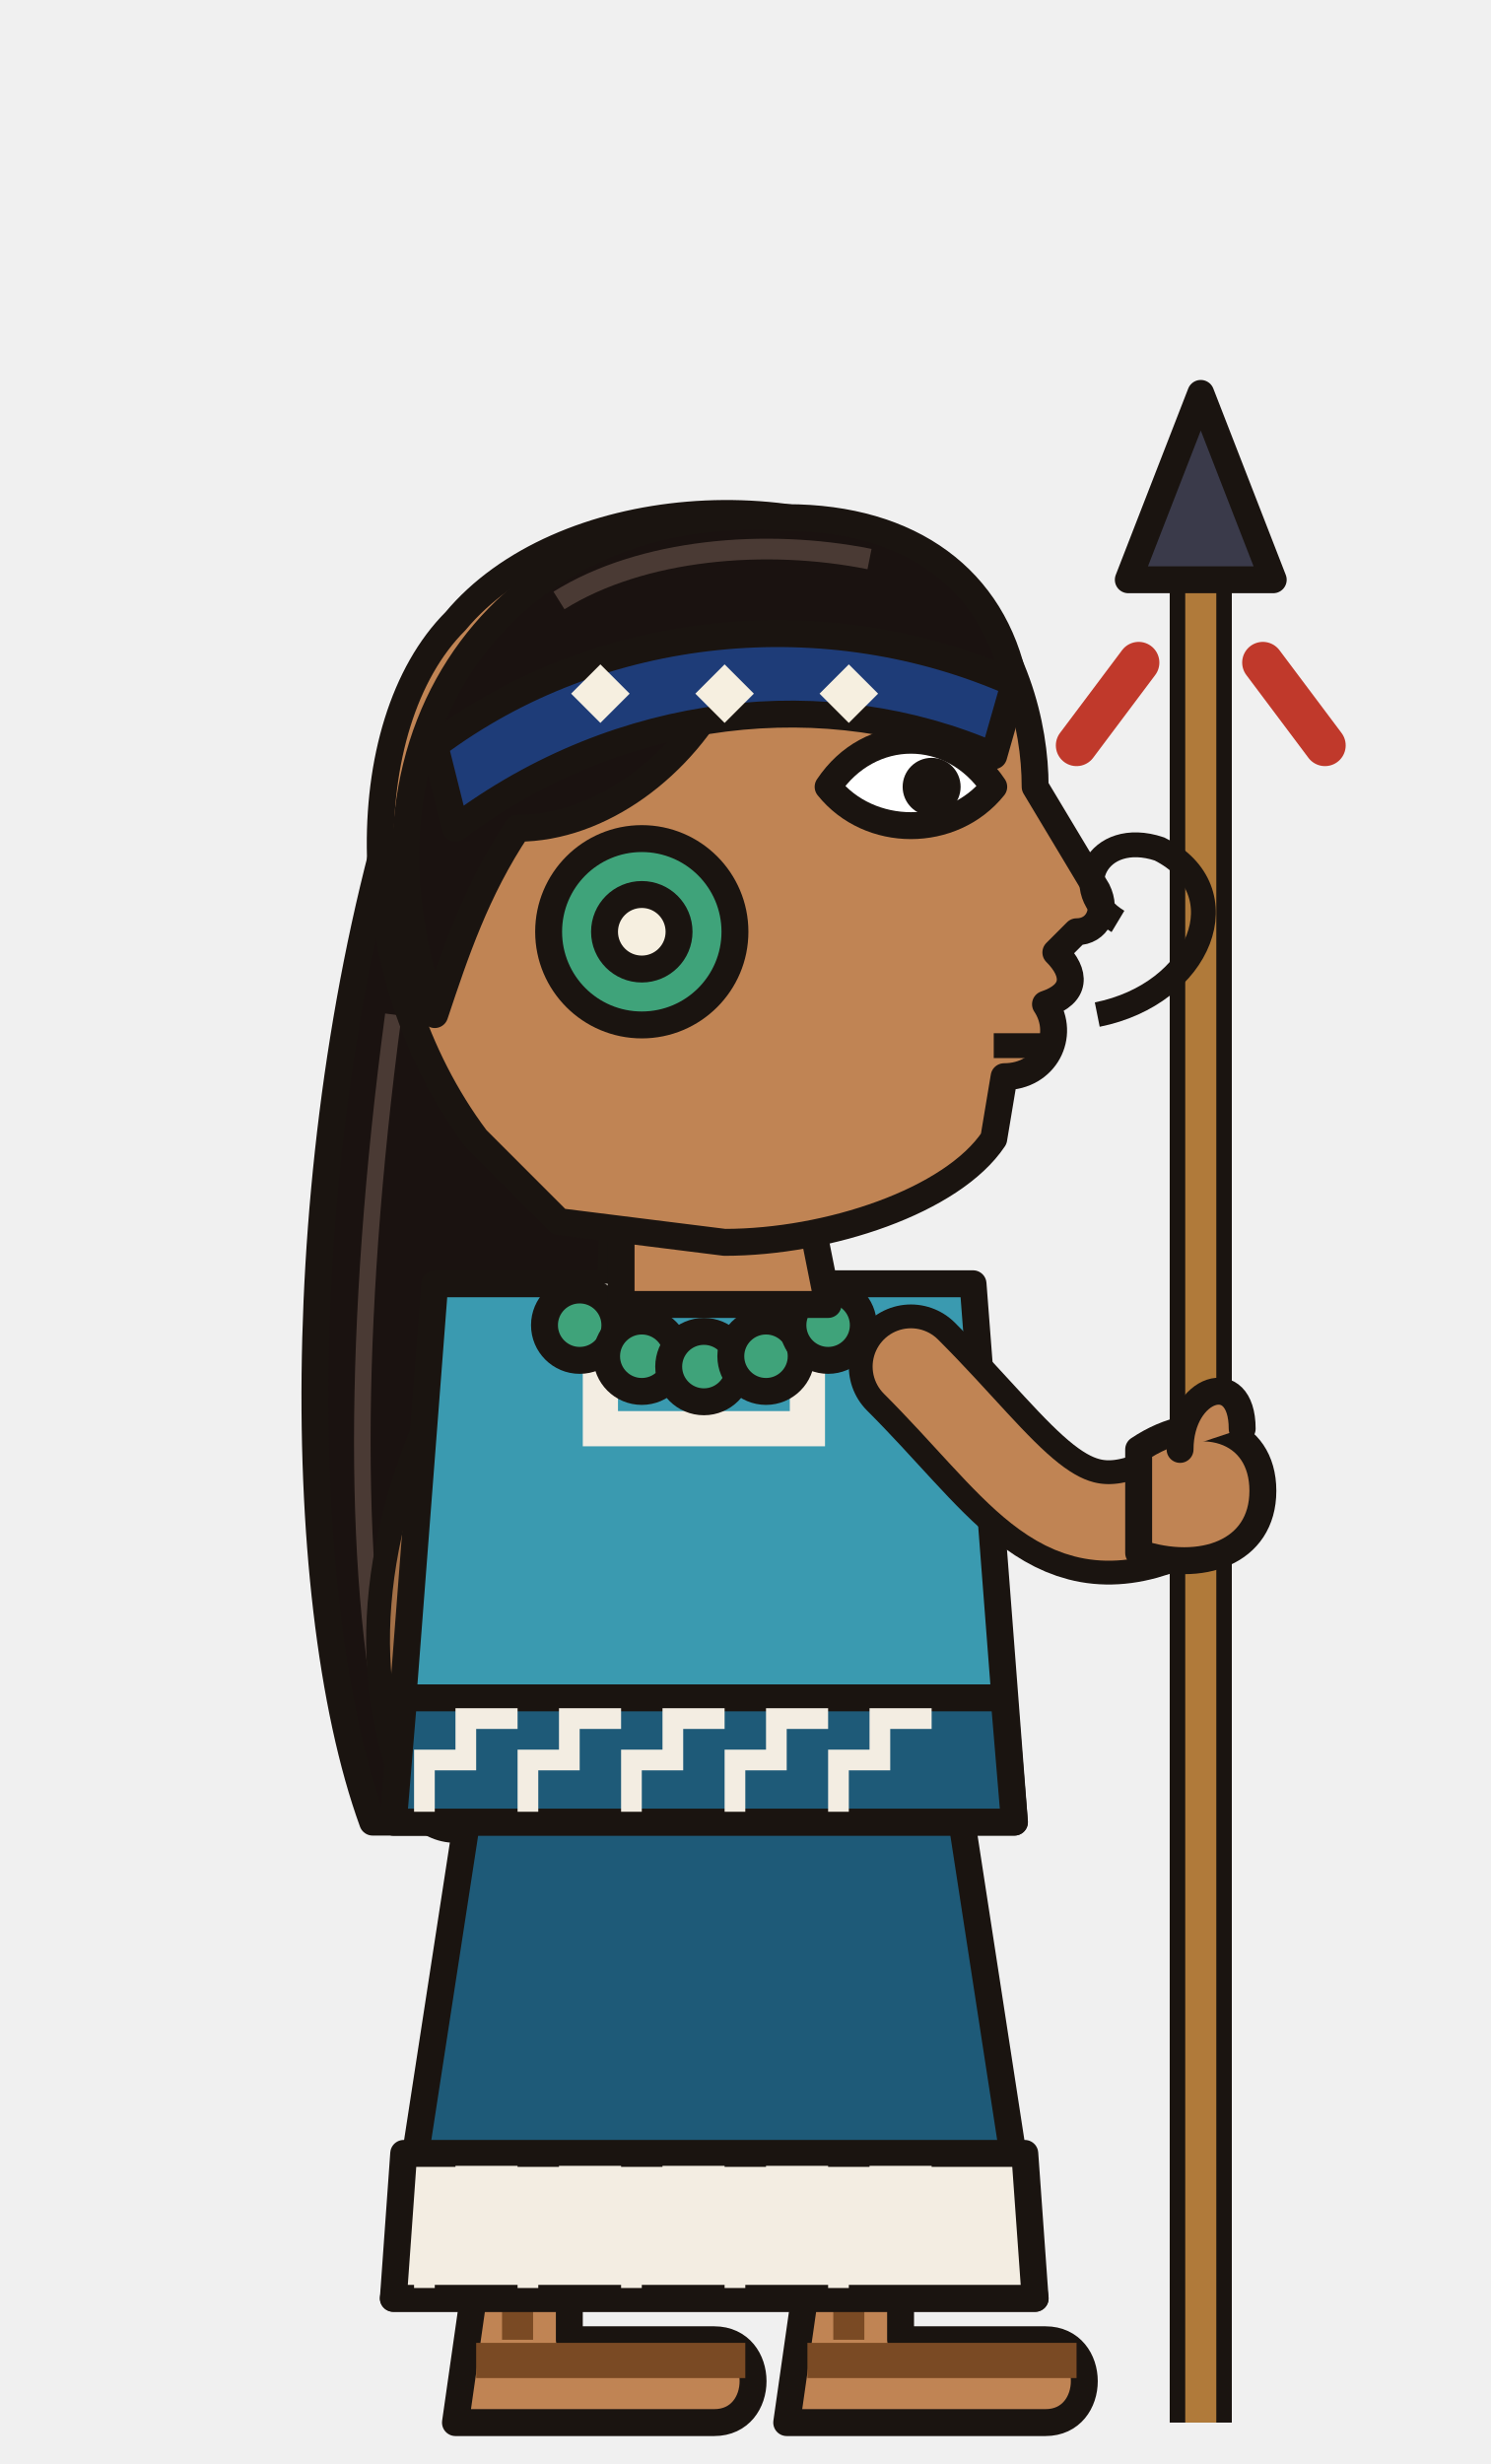
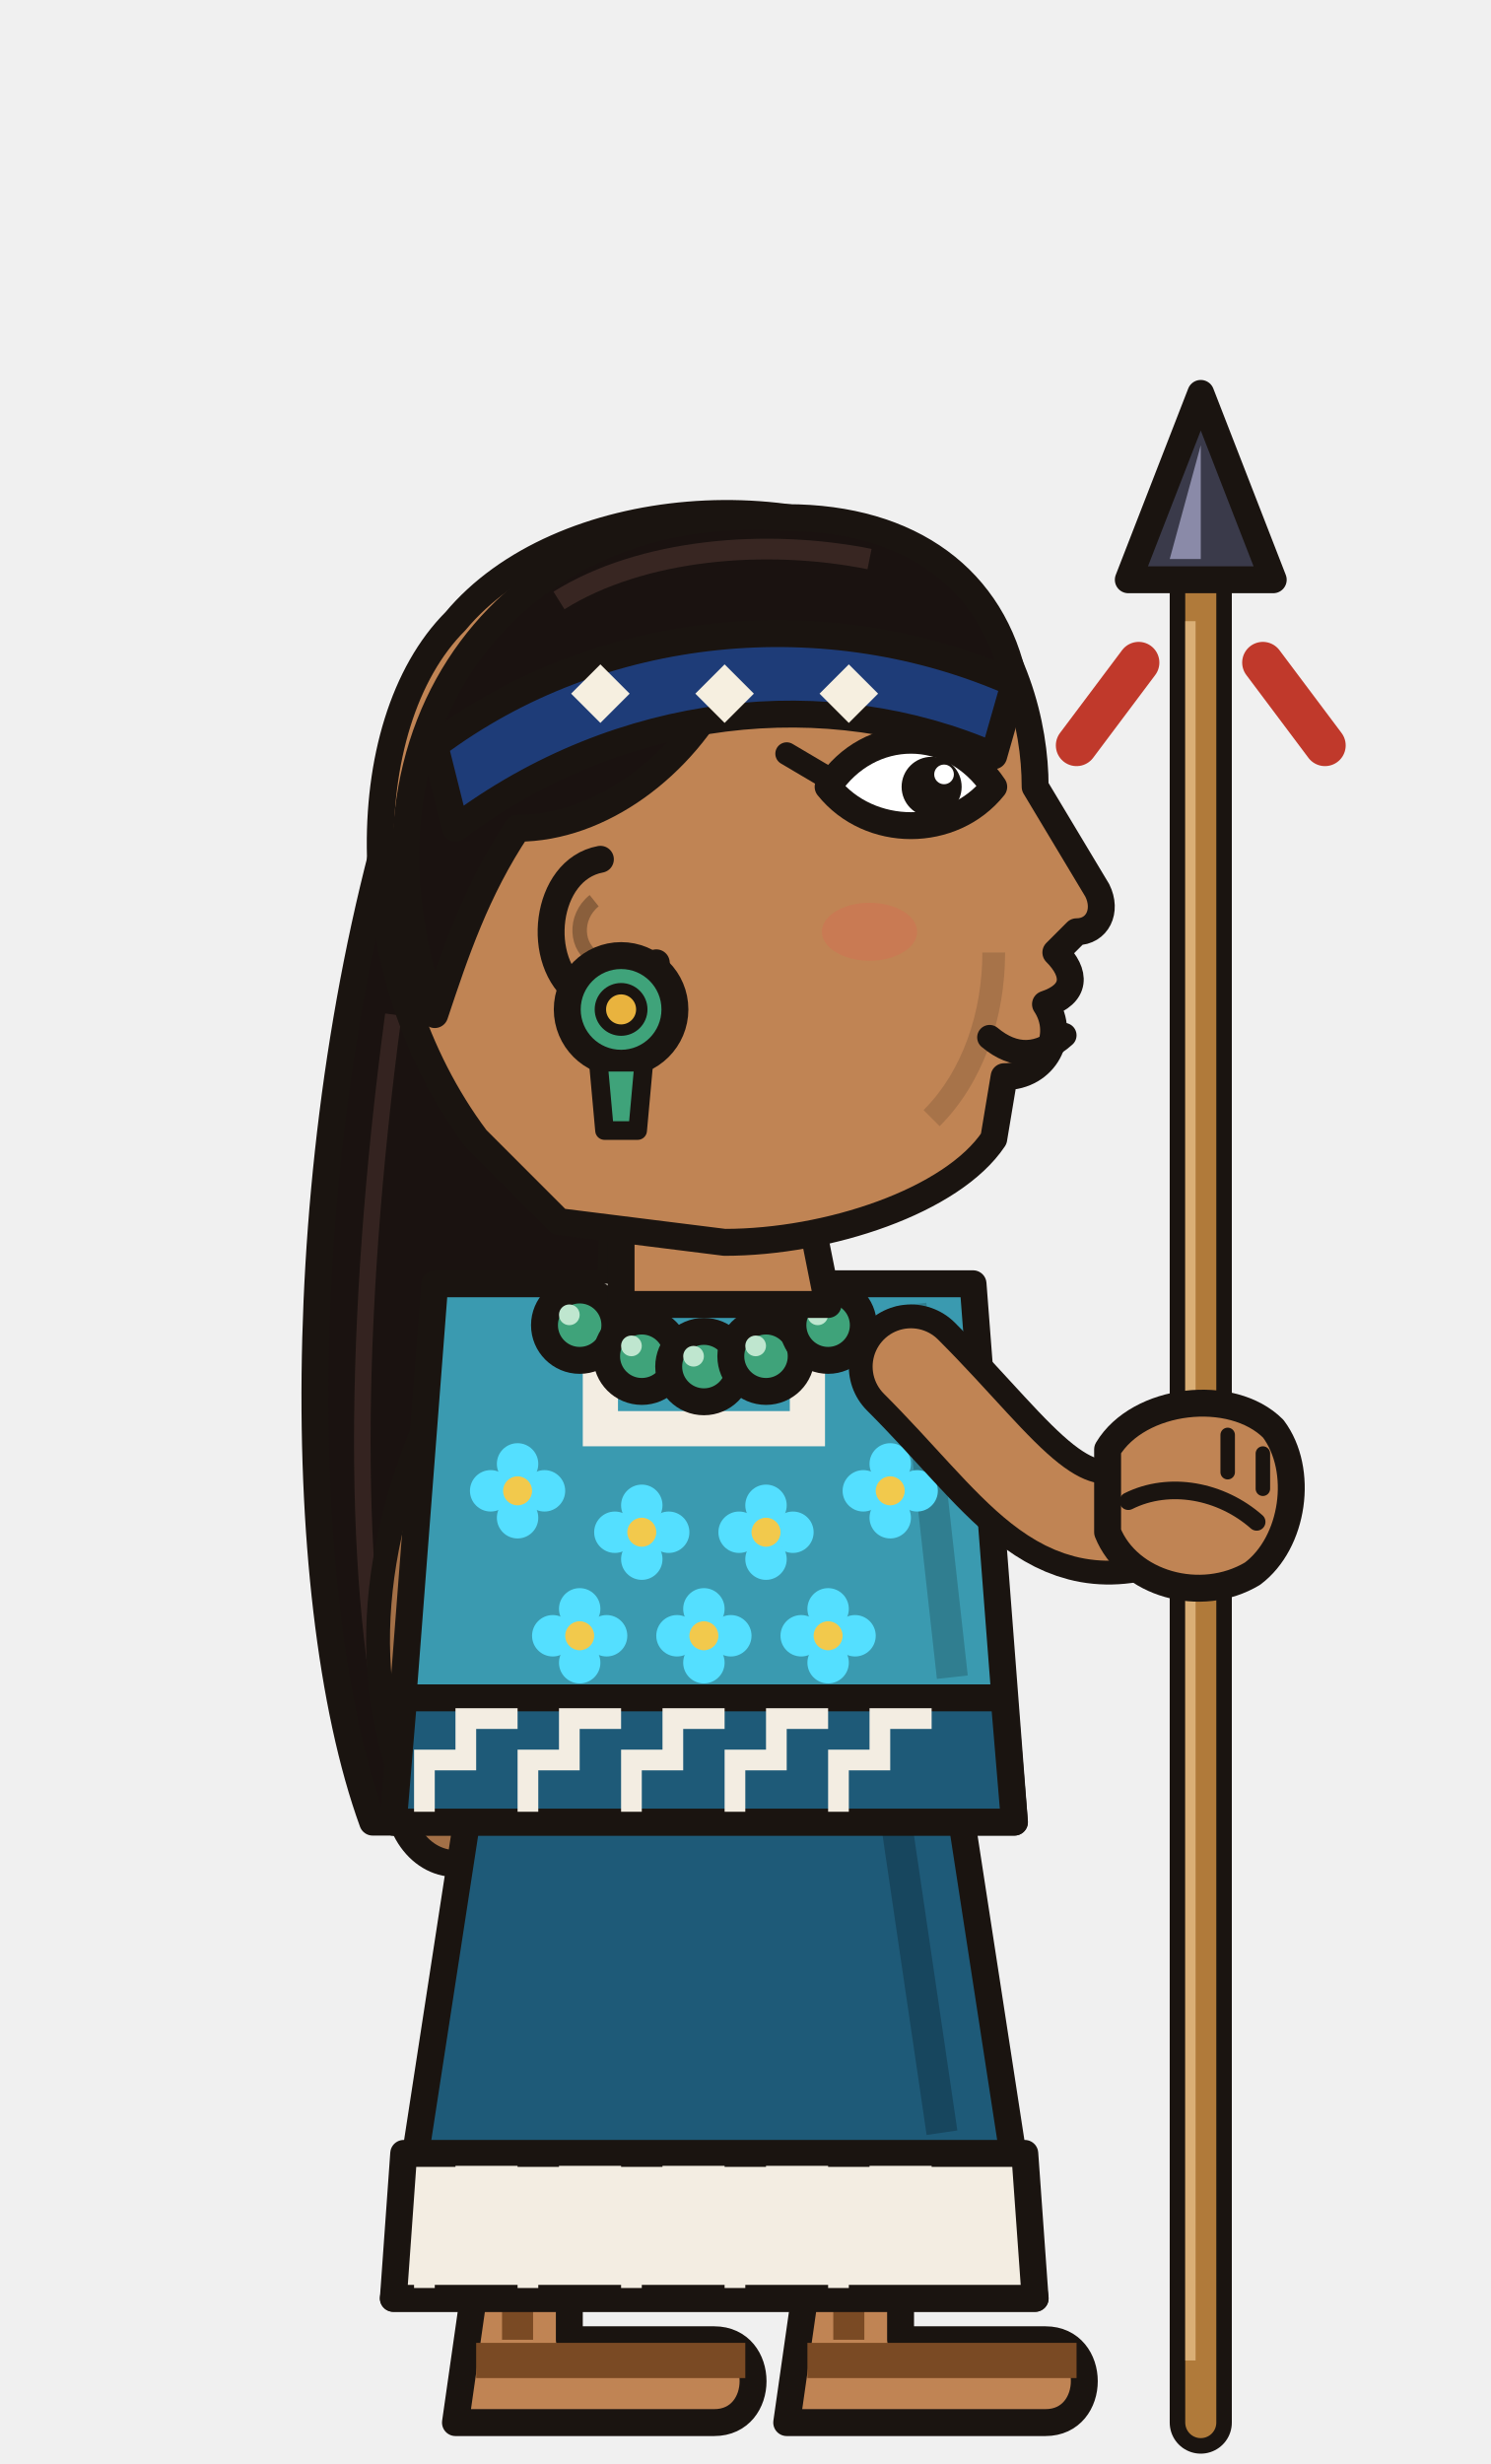
<svg xmlns="http://www.w3.org/2000/svg" class="fig fig--borgia" viewBox="-4 -38 144 238" role="img" aria-label="Kaya">
-   <path d="M112 196 V14" stroke="#1a1410" stroke-width="6" />
-   <path d="M112 196 V14" stroke="#b07a3a" stroke-width="3" />
+   <path d="M112 196 V16" stroke="#1a1410" stroke-width="6" stroke-linecap="round" />
+   <path d="M112 196 V16" stroke="#b07a3a" stroke-width="3" stroke-linecap="round" />
+   <path d="M111 190 V22" stroke="#e8c08a" stroke-width="1" opacity=".75" />
  <path d="M112 0 l-7 18 h14Z" fill="#3a3a4a" stroke="#1a1410" stroke-width="2.6" stroke-linejoin="round" stroke-linecap="round" />
+   <path d="M112 5 l-3 11 h3Z" fill="#8a8aa8" />
  <path d="M106 26 l-6 8 M118 26 l6 8" stroke="#c0392b" stroke-width="4" stroke-linecap="round" />
  <path d="M36 34 C 24 70 24 116 32 138 L58 138 C 54 110 54 70 58 52Z" fill="#1a1210" stroke="#1a1410" stroke-width="2.6" stroke-linejoin="round" stroke-linecap="round" />
-   <path d="M34 60 C 30 90 30 116 34 132" stroke="#4a3a34" stroke-width="1.6" fill="none" />
+   <path d="M34 60 C 30 90 30 116 34 132" stroke="#3e2b26" stroke-width="1.6" fill="none" opacity=".7" />
  <path d="M44 96 C 36 112 36 124 40 134" fill="none" stroke="#1a1410" stroke-width="12" stroke-linecap="round" />
  <path d="M44 96 C 36 112 36 124 40 134" fill="none" stroke="#a37047" stroke-width="7.4" stroke-linecap="round" />
+   <path d="M34.5 133 C 36 128.5 44 128.5 45.6 133 C 46.6 138 43.6 142 40 142 C 36.4 142 33.6 138 34.5 133Z" fill="#a37047" stroke="#1a1410" stroke-width="2.6" stroke-linejoin="round" stroke-linecap="round" />
  <path d="M42 182 h9 v6 h14 c 5 0 5 8 0 8 h-25Z" fill="#c08454" stroke="#1a1410" stroke-width="2.6" stroke-linejoin="round" stroke-linecap="round" />
  <path d="M42 190 H68" stroke="#7a4a24" stroke-width="3.4" />
  <path d="M46 182 v6" stroke="#7a4a24" stroke-width="3" />
  <path d="M74 182 h9 v6 h14 c 5 0 5 8 0 8 h-25Z" fill="#c08454" stroke="#1a1410" stroke-width="2.6" stroke-linejoin="round" stroke-linecap="round" />
  <path d="M74 190 H100" stroke="#7a4a24" stroke-width="3.4" />
  <path d="M78 182 v6" stroke="#7a4a24" stroke-width="3" />
  <path d="M42 132 H88 L96 184 H34Z" fill="#1e5a78" stroke="#1a1410" stroke-width="2.6" stroke-linejoin="round" stroke-linecap="round" />
+   <path d="M82 134 L87 168" stroke="#17465e" stroke-width="3" />
  <path d="M35 170 H95 L96 184 H34Z" fill="#f3ede2" stroke="#1a1410" stroke-width="2.6" stroke-linejoin="round" stroke-linecap="round" />
  <path d="M37 183 v-6 h4 v-4.8 h5M47 183 v-6 h4 v-4.8 h5M57 183 v-6 h4 v-4.8 h5M67 183 v-6 h4 v-4.8 h5M77 183 v-6 h4 v-4.8 h5" fill="none" stroke="#f3ede2" stroke-width="2" />
  <path d="M38 86 H90 L94 138 H34Z" fill="#3a9ab0" stroke="#1a1410" stroke-width="2.6" stroke-linejoin="round" stroke-linecap="round" />
+   <path d="M84 88 L88 124" stroke="#307e90" stroke-width="3" />
  <path d="M54 86 V100 H74 V86" fill="none" stroke="#f3ede2" stroke-width="3.4" />
  <path d="M35 126 H93 L94 138 H34Z" fill="#1e5a78" stroke="#1a1410" stroke-width="2.6" stroke-linejoin="round" stroke-linecap="round" />
  <path d="M37 137 v-5 h4 v-4 h5M47 137 v-5 h4 v-4 h5M57 137 v-5 h4 v-4 h5M67 137 v-5 h4 v-4 h5M77 137 v-5 h4 v-4 h5" fill="none" stroke="#f3ede2" stroke-width="2" />
+   <g transform="translate(46 106)">
+     <circle cx="0" cy="-2.6" r="2" transform="rotate(0)" fill="#54dfff" />
+     <circle cx="0" cy="-2.6" r="2" transform="rotate(90)" fill="#54dfff" />
+     <circle cx="0" cy="-2.6" r="2" transform="rotate(180)" fill="#54dfff" />
+     <circle cx="0" cy="-2.6" r="2" transform="rotate(270)" fill="#54dfff" />
+     <circle r="1.4" fill="#f2c94c" />
+   </g>
+   <g transform="translate(58 110)">
+     <circle cx="0" cy="-2.6" r="2" transform="rotate(0)" fill="#54dfff" />
+     <circle cx="0" cy="-2.6" r="2" transform="rotate(90)" fill="#54dfff" />
+     <circle cx="0" cy="-2.6" r="2" transform="rotate(180)" fill="#54dfff" />
+     <circle cx="0" cy="-2.6" r="2" transform="rotate(270)" fill="#54dfff" />
+     <circle r="1.4" fill="#f2c94c" />
+   </g>
+   <g transform="translate(70 110)">
+     <circle cx="0" cy="-2.6" r="2" transform="rotate(0)" fill="#54dfff" />
+     <circle cx="0" cy="-2.6" r="2" transform="rotate(90)" fill="#54dfff" />
+     <circle cx="0" cy="-2.6" r="2" transform="rotate(180)" fill="#54dfff" />
+     <circle cx="0" cy="-2.6" r="2" transform="rotate(270)" fill="#54dfff" />
+     <circle r="1.4" fill="#f2c94c" />
+   </g>
+   <g transform="translate(82 106)">
+     <circle cx="0" cy="-2.6" r="2" transform="rotate(0)" fill="#54dfff" />
+     <circle cx="0" cy="-2.6" r="2" transform="rotate(90)" fill="#54dfff" />
+     <circle cx="0" cy="-2.6" r="2" transform="rotate(180)" fill="#54dfff" />
+     <circle cx="0" cy="-2.6" r="2" transform="rotate(270)" fill="#54dfff" />
+     <circle r="1.4" fill="#f2c94c" />
+   </g>
+   <g transform="translate(52 120)">
+     <circle cx="0" cy="-2.6" r="2" transform="rotate(0)" fill="#54dfff" />
+     <circle cx="0" cy="-2.6" r="2" transform="rotate(90)" fill="#54dfff" />
+     <circle cx="0" cy="-2.6" r="2" transform="rotate(180)" fill="#54dfff" />
+     <circle cx="0" cy="-2.6" r="2" transform="rotate(270)" fill="#54dfff" />
+     <circle r="1.4" fill="#f2c94c" />
+   </g>
+   <g transform="translate(64 120)">
+     <circle cx="0" cy="-2.6" r="2" transform="rotate(0)" fill="#54dfff" />
+     <circle cx="0" cy="-2.6" r="2" transform="rotate(90)" fill="#54dfff" />
+     <circle cx="0" cy="-2.6" r="2" transform="rotate(180)" fill="#54dfff" />
+     <circle cx="0" cy="-2.6" r="2" transform="rotate(270)" fill="#54dfff" />
+     <circle r="1.4" fill="#f2c94c" />
+   </g>
+   <g transform="translate(76 120)">
+     <circle cx="0" cy="-2.6" r="2" transform="rotate(0)" fill="#54dfff" />
+     <circle cx="0" cy="-2.6" r="2" transform="rotate(90)" fill="#54dfff" />
+     <circle cx="0" cy="-2.6" r="2" transform="rotate(180)" fill="#54dfff" />
+     <circle cx="0" cy="-2.6" r="2" transform="rotate(270)" fill="#54dfff" />
+     <circle r="1.4" fill="#f2c94c" />
+   </g>
  <circle cx="52" cy="90" r="3.4" fill="#3fa37a" stroke="#1a1410" stroke-width="2.6" stroke-linejoin="round" stroke-linecap="round" />
+   <circle cx="51" cy="89" r="1" fill="#bfe6cf" />
  <circle cx="58" cy="93" r="3.4" fill="#3fa37a" stroke="#1a1410" stroke-width="2.6" stroke-linejoin="round" stroke-linecap="round" />
+   <circle cx="57" cy="92" r="1" fill="#bfe6cf" />
  <circle cx="64" cy="94" r="3.4" fill="#3fa37a" stroke="#1a1410" stroke-width="2.6" stroke-linejoin="round" stroke-linecap="round" />
+   <circle cx="63" cy="93" r="1" fill="#bfe6cf" />
  <circle cx="70" cy="93" r="3.4" fill="#3fa37a" stroke="#1a1410" stroke-width="2.6" stroke-linejoin="round" stroke-linecap="round" />
+   <circle cx="69" cy="92" r="1" fill="#bfe6cf" />
  <circle cx="76" cy="90" r="3.4" fill="#3fa37a" stroke="#1a1410" stroke-width="2.6" stroke-linejoin="round" stroke-linecap="round" />
+   <circle cx="75" cy="89" r="1" fill="#bfe6cf" />
  <path d="M56 76 L56 88 L76 88 L74 78" fill="#c08454" stroke="#1a1410" stroke-width="2.6" stroke-linejoin="round" stroke-linecap="round" />
  <path d="M42 72 C 30 56 30 32 40 22 C 50 10 74 8 88 18 C 94 24 96 32 96 38 L102 48 C 103 50 102 52 100 52 L98 54 C 100 56 100 58 97 59 C 99 62 97 66 93 66 L92 72 C 88 78 76 82 66 82 L50 80Z" fill="#c08454" stroke="#1a1410" stroke-width="2.6" stroke-linejoin="round" stroke-linecap="round" />
+   <path d="M86 70 C 90 66 92 60 92 54" stroke="#9d6c45" stroke-width="2.2" fill="none" opacity=".7" />
  <path d="M76 38 C 80 32 88 32 92 38 C 88 43 80 43 76 38Z" fill="#fff" stroke="#1a1410" stroke-width="2.6" stroke-linejoin="round" stroke-linecap="round" />
-   <circle cx="86" cy="38" r="2.8" fill="#1a1410" />
-   <path d="M76 29 Q84 25 92 29" stroke="#1a1410" stroke-width="2.4" fill="none" />
-   <path d="M92 63 h6" stroke="#1a1410" stroke-width="2.4" />
-   <circle cx="58" cy="52" r="9" fill="#3fa37a" stroke="#1a1410" stroke-width="2.6" stroke-linejoin="round" stroke-linecap="round" />
-   <circle cx="58" cy="52" r="3.6" fill="#f6efe0" stroke="#1a1410" stroke-width="2.6" stroke-linejoin="round" stroke-linecap="round" />
+   <circle cx="86" cy="38" r="2.9" fill="#1a1410" />
+   <circle cx="87.2" cy="36.8" r=".95" fill="#fff" />
+   <path d="M76.4 37.4 l-4.4 -2.6" stroke="#1a1410" stroke-width="2.2" stroke-linecap="round" />
+   <path d="M76 29.4 Q84 24.6 92 29" stroke="#1a1410" stroke-width="2.4" fill="none" stroke-linecap="round" />
+   <path d="M91.6 62.2 q3.6 3 7.2 -.2" stroke="#1a1410" stroke-width="2.4" fill="none" stroke-linecap="round" />
+   <ellipse cx="80" cy="52" rx="4.6" ry="2.8" fill="#e0624e" opacity=".28" />
+   <path d="M54 45 C 48.6 46 47.6 55 52 58 C 55 60 59 58.6 59.4 55" fill="#c08454" stroke="#1a1410" stroke-width="2.6" stroke-linejoin="round" stroke-linecap="round" />
+   <path d="M53.4 49 C 51.4 50.6 51.6 53.6 53.6 54.6" fill="none" stroke="#8a5f3c" stroke-width="1.4" />
+   <circle cx="56" cy="59.5" r="5.2" fill="#3fa37a" stroke="#1a1410" stroke-width="2.6" stroke-linejoin="round" stroke-linecap="round" />
+   <circle cx="56" cy="59.5" r="2" fill="#e9b33e" stroke="#1a1410" stroke-width="1.1" />
+   <path d="M53.8 64.6 h4.4 l-.6 6.6 h-3.2Z" fill="#3fa37a" stroke="#1a1410" stroke-width="1.8" stroke-linejoin="round" />
  <path d="M38 60 C 28 32 46 10 72 12 C 84 12 92 18 94 28 C 84 24 74 24 66 28 C 62 36 54 42 46 42 C 42 48 40 54 38 60Z" fill="#1a1210" stroke="#1a1410" stroke-width="2.6" stroke-linejoin="round" stroke-linecap="round" />
-   <path d="M50 20 C 58 15 70 14 80 16" stroke="#4a3a34" stroke-width="2" fill="none" />
+   <path d="M50 20 C 58 15 70 14 80 16" stroke="#442f2a" stroke-width="2" fill="none" opacity=".7" />
  <path d="M38 34 C 54 22 76 20 94 28 L92 35 C 76 28 56 30 40 42Z" fill="#1e3c78" stroke="#1a1410" stroke-width="2.6" stroke-linejoin="round" stroke-linecap="round" />
  <rect x="52" y="27" width="4" height="4" fill="#f6efe0" transform="rotate(45 54 29)" />
  <rect x="64" y="27" width="4" height="4" fill="#f6efe0" transform="rotate(45 66 29)" />
  <rect x="76" y="27" width="4" height="4" fill="#f6efe0" transform="rotate(45 78 29)" />
  <path d="M84 94 C 94 104 98 112 108 108" fill="none" stroke="#1a1410" stroke-width="12" stroke-linecap="round" />
  <path d="M84 94 C 94 104 98 112 108 108" fill="none" stroke="#c08454" stroke-width="7.4" stroke-linecap="round" />
-   <path d="M106 102 C 112 98 118 100 118 106 C 118 112 112 114 106 112 Z" fill="#c08454" stroke="#1a1410" stroke-width="2.6" stroke-linejoin="round" stroke-linecap="round" />
-   <path d="M110 102 C 110 96 116 94 116 100" fill="#c08454" stroke="#1a1410" stroke-width="2.6" stroke-linejoin="round" stroke-linecap="round" />
-   <path d="M102 60 c 10 -2 14 -12 6 -16 c -6 -2 -9 4 -4 7" fill="none" stroke="#1a1410" stroke-width="2.4" />
+   <path d="M103 102 C 106 97 115 96 119 100 C 122 104 121 111 117 114 C 112 117 105 115 103 110 Z" fill="#c08454" stroke="#1a1410" stroke-width="2.6" stroke-linejoin="round" stroke-linecap="round" />
+   <path d="M114.6 100.6 v3.6 M118 102.4 v3.4" stroke="#1a1410" stroke-width="1.4" stroke-linecap="round" />
+   <path d="M105 107 C 109 105 114 106 117.4 109" fill="none" stroke="#1a1410" stroke-width="1.7" stroke-linecap="round" />
</svg>
